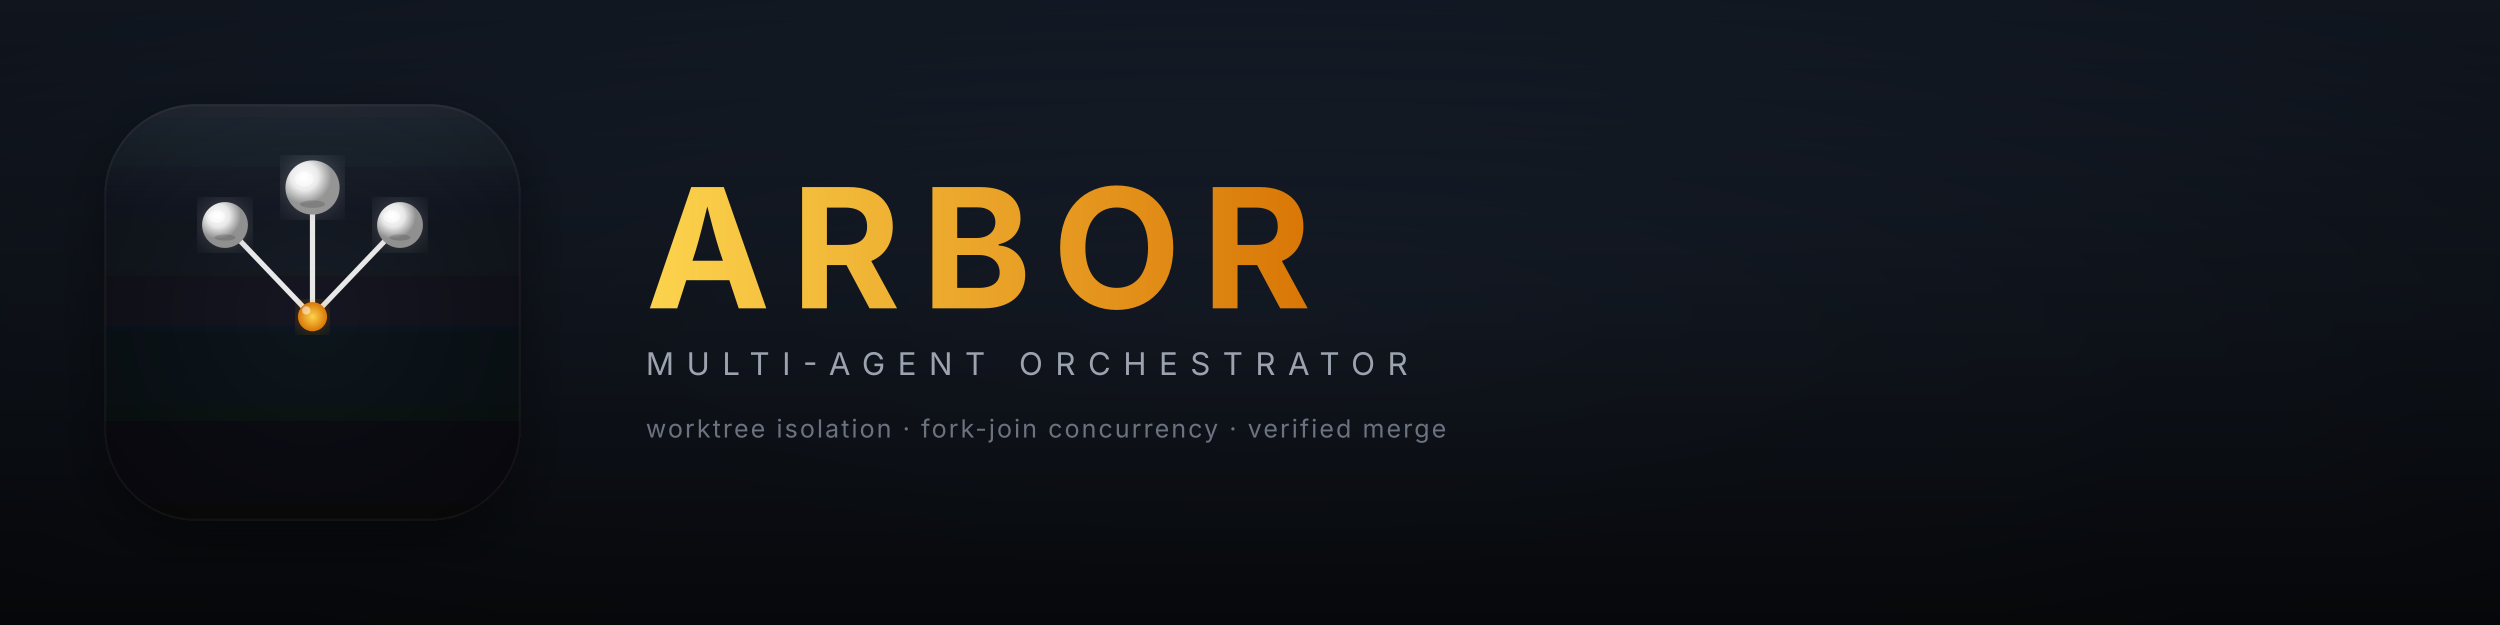
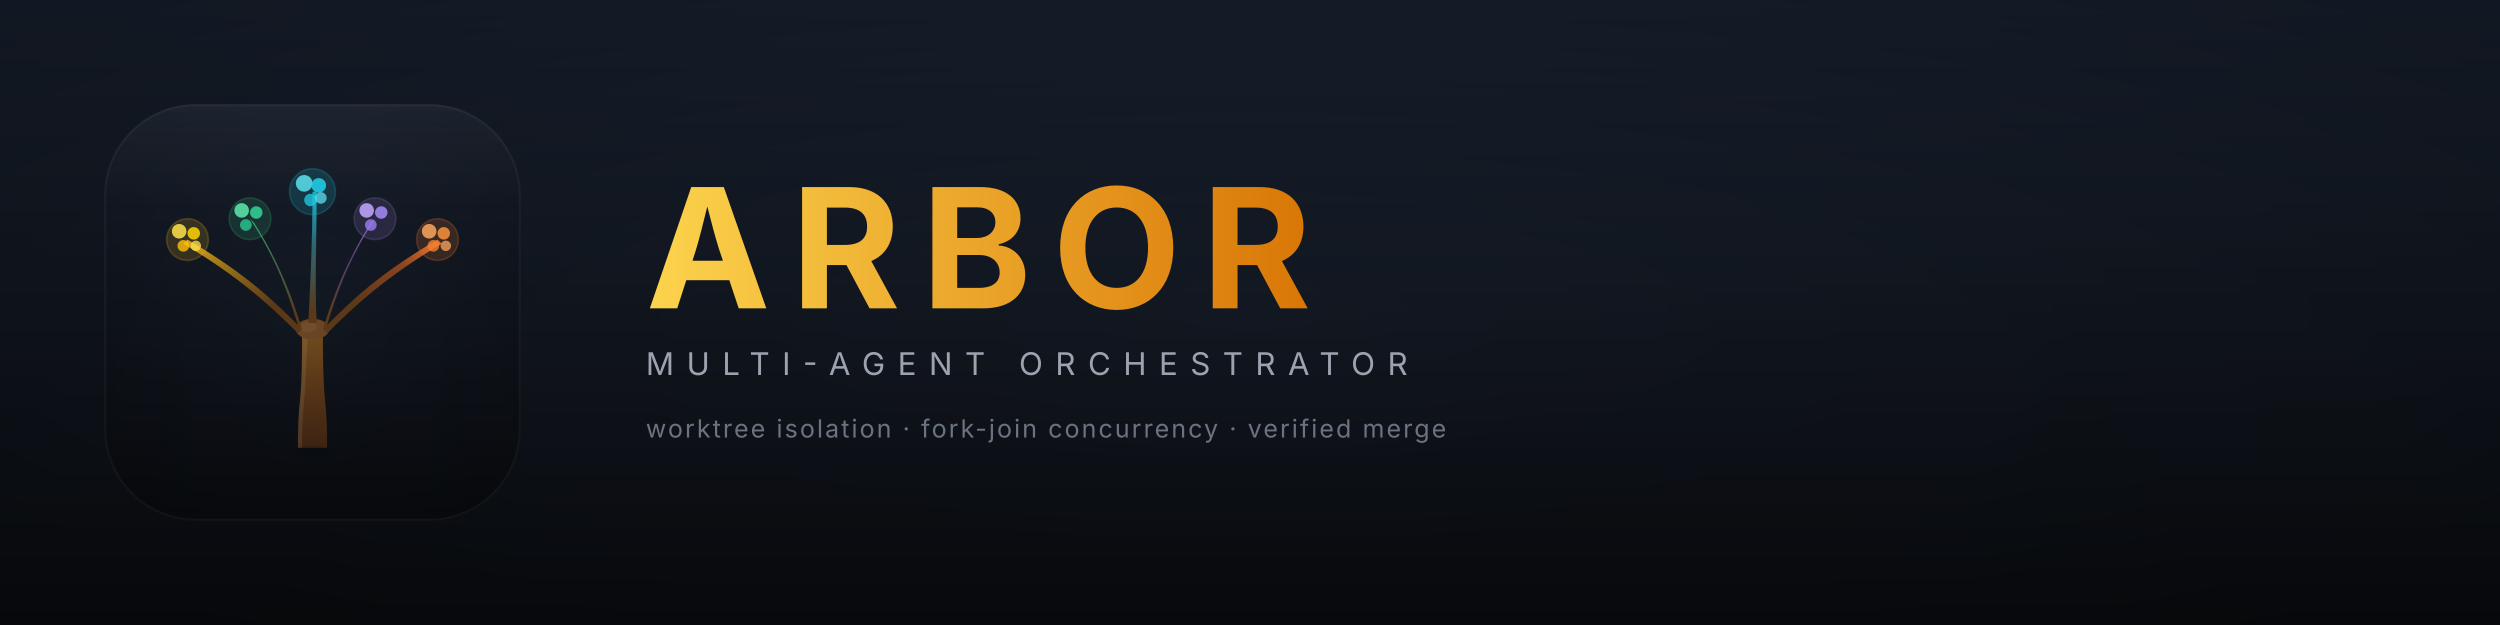
<svg xmlns="http://www.w3.org/2000/svg" viewBox="0 0 1200 300">
  <defs>
-     <linearGradient id="bgGrad" x1="0%" y1="0%" x2="0%" y2="100%">
+     <linearGradient id="bgFull" x1="0%" y1="0%" x2="0%" y2="100%">
      <stop offset="0%" stop-color="#1a2332" />
      <stop offset="100%" stop-color="#0a0c10" />
    </linearGradient>
-     <radialGradient id="vignette" cx="50%" cy="50%" r="65%">
+     <radialGradient id="vigBanner" cx="50%" cy="50%" r="65%">
      <stop offset="0%" stop-color="#000" stop-opacity="0" />
-       <stop offset="100%" stop-color="#000" stop-opacity="0.4" />
+       <stop offset="100%" stop-color="#000" stop-opacity="0.3" />
    </radialGradient>
-     <linearGradient id="glassShine" x1="0%" y1="0%" x2="0%" y2="50%">
-       <stop offset="0%" stop-color="#fff" stop-opacity="0.06" />
-       <stop offset="100%" stop-color="#fff" stop-opacity="0" />
+     <linearGradient id="shineBanner" x1="0%" y1="0%" x2="0%" y2="100%">
+       <stop offset="0%" stop-color="#fff" stop-opacity="0.04" />
+       <stop offset="50%" stop-color="#fff" stop-opacity="0" />
    </linearGradient>
-     <linearGradient id="trunkGrad" x1="0%" y1="100%" x2="0%" y2="0%">
-       <stop offset="0%" stop-color="#D97706" />
-       <stop offset="100%" stop-color="#c0c0c0" />
+     <linearGradient id="tBanner" x1="150" y1="215" x2="150" y2="152" gradientUnits="userSpaceOnUse">
+       <stop offset="0%" stop-color="#3D2312" />
+       <stop offset="50%" stop-color="#5A3818" />
+       <stop offset="100%" stop-color="#7A5020" />
    </linearGradient>
-     <radialGradient id="forkGrad">
-       <stop offset="0%" stop-color="#FCD34D" />
-       <stop offset="100%" stop-color="#D97706" />
-     </radialGradient>
-     <radialGradient id="glassLeft" cx="35%" cy="30%">
-       <stop offset="0%" stop-color="#ffffff" />
-       <stop offset="50%" stop-color="#e8e8e8" />
-       <stop offset="100%" stop-color="#909090" />
-     </radialGradient>
-     <radialGradient id="glassCenter" cx="35%" cy="30%">
-       <stop offset="0%" stop-color="#ffffff" />
-       <stop offset="50%" stop-color="#ebebeb" />
-       <stop offset="100%" stop-color="#959595" />
-     </radialGradient>
-     <radialGradient id="glassRight" cx="35%" cy="30%">
-       <stop offset="0%" stop-color="#ffffff" />
-       <stop offset="50%" stop-color="#e8e8e8" />
-       <stop offset="100%" stop-color="#909090" />
-     </radialGradient>
+     <linearGradient id="bAmbBanner" x1="120" y1="155" x2="90" y2="115" gradientUnits="userSpaceOnUse">
+       <stop offset="0%" stop-color="#5A3818" />
+       <stop offset="60%" stop-color="#9B7318" />
+       <stop offset="100%" stop-color="#DAA520" />
+     </linearGradient>
+     <linearGradient id="bGrnBanner" x1="135" y1="155" x2="120" y2="105" gradientUnits="userSpaceOnUse">
+       <stop offset="0%" stop-color="#5A3818" />
+       <stop offset="60%" stop-color="#3D7048" />
+       <stop offset="100%" stop-color="#2EAB6F" />
+     </linearGradient>
+     <linearGradient id="bCynBanner" x1="150" y1="150" x2="150" y2="92" gradientUnits="userSpaceOnUse">
+       <stop offset="0%" stop-color="#5A3818" />
+       <stop offset="60%" stop-color="#2A6B78" />
+       <stop offset="100%" stop-color="#1AAFCA" />
+     </linearGradient>
+     <linearGradient id="bVioBanner" x1="165" y1="155" x2="180" y2="105" gradientUnits="userSpaceOnUse">
+       <stop offset="0%" stop-color="#5A3818" />
+       <stop offset="60%" stop-color="#5A3E80" />
+       <stop offset="100%" stop-color="#8B6FC0" />
+     </linearGradient>
+     <linearGradient id="bCorBanner" x1="180" y1="155" x2="210" y2="115" gradientUnits="userSpaceOnUse">
+       <stop offset="0%" stop-color="#5A3818" />
+       <stop offset="60%" stop-color="#8A4420" />
+       <stop offset="100%" stop-color="#E8732A" />
+     </linearGradient>
    <linearGradient id="titleGrad" x1="0%" y1="0%" x2="100%" y2="0%">
      <stop offset="0%" stop-color="#FCD34D" />
      <stop offset="100%" stop-color="#D97706" />
    </linearGradient>
    <linearGradient id="separator" x1="0%" y1="0%" x2="100%" y2="0%">
      <stop offset="0%" stop-color="#D97706" stop-opacity="0.3" />
      <stop offset="50%" stop-color="#FCD34D" stop-opacity="0.15" />
      <stop offset="100%" stop-color="#D97706" stop-opacity="0" />
    </linearGradient>
-     <filter id="containerShadow">
-       <feGaussianBlur in="SourceAlpha" stdDeviation="14" />
-       <feOffset dx="0" dy="10" />
-       <feComponentTransfer>
-         <feFuncA type="linear" slope="0.4" />
-       </feComponentTransfer>
-       <feMerge>
-         <feMergeNode />
-         <feMergeNode in="SourceGraphic" />
-       </feMerge>
-     </filter>
-     <filter id="forkGlow">
-       <feGaussianBlur stdDeviation="6" />
-       <feColorMatrix values="1 0 0 0 0  0 0.8 0 0 0  0 0 0.2 0 0  0 0 0 0.5 0" />
-       <feMerge>
-         <feMergeNode />
-         <feMergeNode in="SourceGraphic" />
-       </feMerge>
-     </filter>
-     <filter id="sphereGlow">
-       <feGaussianBlur stdDeviation="8" />
-       <feComponentTransfer>
-         <feFuncA type="linear" slope="0.4" />
-       </feComponentTransfer>
-       <feMerge>
-         <feMergeNode />
-         <feMergeNode in="SourceGraphic" />
-       </feMerge>
-     </filter>
  </defs>
-   <rect width="1200" height="300" fill="url(#bgGrad)" />
-   <rect width="1200" height="300" fill="url(#vignette)" />
-   <rect x="50" y="50" width="200" height="200" rx="44" fill="url(#bgGrad)" filter="url(#containerShadow)" />
-   <rect x="50" y="50" width="200" height="200" rx="44" fill="url(#vignette)" />
-   <rect x="50" y="50" width="200" height="100" rx="44" fill="url(#glassShine)" />
+   <rect width="1200" height="300" fill="url(#bgFull)" />
+   <rect width="1200" height="300" fill="url(#vigBanner)" />
+   <rect x="50" y="50" width="200" height="200" rx="44" fill="url(#bgFull)" />
+   <rect x="50" y="50" width="200" height="200" rx="44" fill="url(#vigBanner)" />
+   <rect x="50" y="50" width="200" height="100" rx="44" fill="url(#shineBanner)" />
  <rect x="50.5" y="50.5" width="199" height="199" rx="43.5" fill="none" stroke="#fff" stroke-opacity="0.04" stroke-width="1" />
-   <line x1="150" y1="215" x2="150" y2="152" stroke="url(#trunkGrad)" stroke-width="3" stroke-linecap="round" />
-   <g stroke="#e8e8e8" stroke-width="2.5" stroke-linecap="round" fill="none">
-     <path d="M 150 152 Q 129 130 108 108" />
-     <line x1="150" y1="150" x2="150" y2="92" />
-     <path d="M 150 152 Q 171 130 192 108" />
-   </g>
-   <circle cx="150" cy="152" r="7" fill="url(#forkGrad)" filter="url(#forkGlow)" />
-   <circle cx="147" cy="149" r="2" fill="#fff" opacity="0.5" />
-   <g filter="url(#sphereGlow)">
-     <circle cx="108" cy="108" r="11" fill="url(#glassLeft)" />
-   </g>
-   <ellipse cx="104" cy="104" rx="4" ry="3" fill="#fff" opacity="0.5" />
-   <circle cx="103.5" cy="103.5" r="1.5" fill="#fff" opacity="0.65" />
-   <ellipse cx="108" cy="114" rx="5" ry="1.5" fill="#000" opacity="0.15" />
-   <g filter="url(#sphereGlow)">
-     <circle cx="150" cy="90" r="13" fill="url(#glassCenter)" />
-   </g>
-   <ellipse cx="146" cy="86" rx="4.5" ry="3.5" fill="#fff" opacity="0.5" />
-   <circle cx="145.5" cy="85.5" r="1.5" fill="#fff" opacity="0.65" />
-   <ellipse cx="150" cy="98" rx="6" ry="1.8" fill="#000" opacity="0.15" />
-   <g filter="url(#sphereGlow)">
-     <circle cx="192" cy="108" r="11" fill="url(#glassRight)" />
-   </g>
-   <ellipse cx="188" cy="104" rx="4" ry="3" fill="#fff" opacity="0.5" />
-   <circle cx="187.5" cy="103.5" r="1.5" fill="#fff" opacity="0.65" />
-   <ellipse cx="192" cy="114" rx="5" ry="1.5" fill="#000" opacity="0.15" />
+   <path d="     M 143,215     C 143,208 143,201 144,192     C 145,182 145,170 145,158     L 155,158     C 155,170 155,182 156,192     C 157,201 157,208 157,215     Z   " fill="url(#tBanner)" />
+   <path d="     M 143,215 C 143,208 143,201 144,192 C 145,182 145,170 145,158     L 148,158 C 147,170 147,182 146,192 C 145,201 145,208 145,215 Z   " fill="#fff" opacity="0.08" />
+   <ellipse cx="150" cy="216" rx="9" ry="2" fill="#000" opacity="0.15" />
+   <ellipse cx="150" cy="158" rx="8" ry="5" fill="#6B4423" />
+   <ellipse cx="148" cy="157" rx="4" ry="2.5" fill="#fff" opacity="0.05" />
+   <path d="     M 145,158     C 132,145 119,132 90,115     L 88,117     C 115,133 130,147 143,160     Z   " fill="url(#bAmbBanner)" />
+   <path d="     M 155,158     C 168,145 181,132 210,115     L 212,117     C 185,133 170,147 157,160     Z   " fill="url(#bCorBanner)" />
+   <path d="     M 143,156     C 138,140 133,125 120,105     L 122,107     C 134,126 140,142 145,158     Z   " fill="url(#bGrnBanner)" />
+   <path d="     M 157,156     C 162,140 167,125 180,105     L 178,107     C 166,126 160,142 155,158     Z   " fill="url(#bVioBanner)" />
+   <path d="     M 148,155     C 149,135 150,115 150,92     L 152,92     C 152,115 151,135 152,155     Z   " fill="url(#bCynBanner)" />
+   <circle cx="90" cy="115" r="10" fill="#DAA520" opacity="0.18" />
+   <circle cx="90" cy="115" r="10" fill="none" stroke="#DAA520" stroke-width="0.8" opacity="0.23" />
+   <circle cx="86" cy="111" r="3.5" fill="#FFE44D" opacity="0.85" />
+   <circle cx="93" cy="112" r="3" fill="#FFD700" opacity="0.85" />
+   <circle cx="88" cy="118" r="2.8" fill="#FFC107" opacity="0.8" />
+   <circle cx="94" cy="118" r="2.5" fill="#FFE44D" opacity="0.75" />
+   <circle cx="120" cy="105" r="10" fill="#2EAB6F" opacity="0.18" />
+   <circle cx="120" cy="105" r="10" fill="none" stroke="#2EAB6F" stroke-width="0.8" opacity="0.23" />
+   <circle cx="116" cy="101" r="3.5" fill="#5DEAAD" opacity="0.85" />
+   <circle cx="123" cy="102" r="3" fill="#34D399" opacity="0.85" />
+   <circle cx="118" cy="108" r="2.8" fill="#2CC98E" opacity="0.8" />
+   <circle cx="150" cy="92" r="11" fill="#1AAFCA" opacity="0.18" />
+   <circle cx="150" cy="92" r="11" fill="none" stroke="#1AAFCA" stroke-width="0.8" opacity="0.23" />
+   <circle cx="146" cy="88" r="4" fill="#5CE0F0" opacity="0.85" />
+   <circle cx="153" cy="89" r="3.5" fill="#22D3EE" opacity="0.85" />
+   <circle cx="149" cy="96" r="3" fill="#1DC5DE" opacity="0.8" />
+   <circle cx="154" cy="95" r="2.8" fill="#5CE0F0" opacity="0.75" />
+   <circle cx="180" cy="105" r="10" fill="#8B6FC0" opacity="0.18" />
+   <circle cx="180" cy="105" r="10" fill="none" stroke="#8B6FC0" stroke-width="0.8" opacity="0.23" />
+   <circle cx="176" cy="101" r="3.5" fill="#C4A8FF" opacity="0.85" />
+   <circle cx="183" cy="102" r="3" fill="#A78BFA" opacity="0.85" />
+   <circle cx="178" cy="108" r="2.8" fill="#9B7EF0" opacity="0.8" />
+   <circle cx="210" cy="115" r="10" fill="#E8732A" opacity="0.18" />
+   <circle cx="210" cy="115" r="10" fill="none" stroke="#E8732A" stroke-width="0.8" opacity="0.23" />
+   <circle cx="206" cy="111" r="3.5" fill="#FCA75C" opacity="0.85" />
+   <circle cx="213" cy="112" r="3" fill="#FB923C" opacity="0.85" />
+   <circle cx="208" cy="118" r="2.8" fill="#F08030" opacity="0.8" />
+   <circle cx="214" cy="118" r="2.5" fill="#FCA75C" opacity="0.75" />
  <text x="310" y="148" font-family="system-ui,-apple-system,sans-serif" font-size="80" font-weight="700" fill="url(#titleGrad)" letter-spacing="10">ARBOR</text>
  <text x="310" y="180" font-family="system-ui,-apple-system,sans-serif" font-size="15" font-weight="400" fill="#9CA3AF" letter-spacing="6">MULTI-AGENT ORCHESTRATOR</text>
  <text x="310" y="210" font-family="system-ui,-apple-system,sans-serif" font-size="12" fill="#6B7280" letter-spacing="1">worktree isolation · fork-join concurrency · verified merge</text>
  <line x1="310" y1="232" x2="1100" y2="232" stroke="url(#separator)" stroke-width="1" />
</svg>
